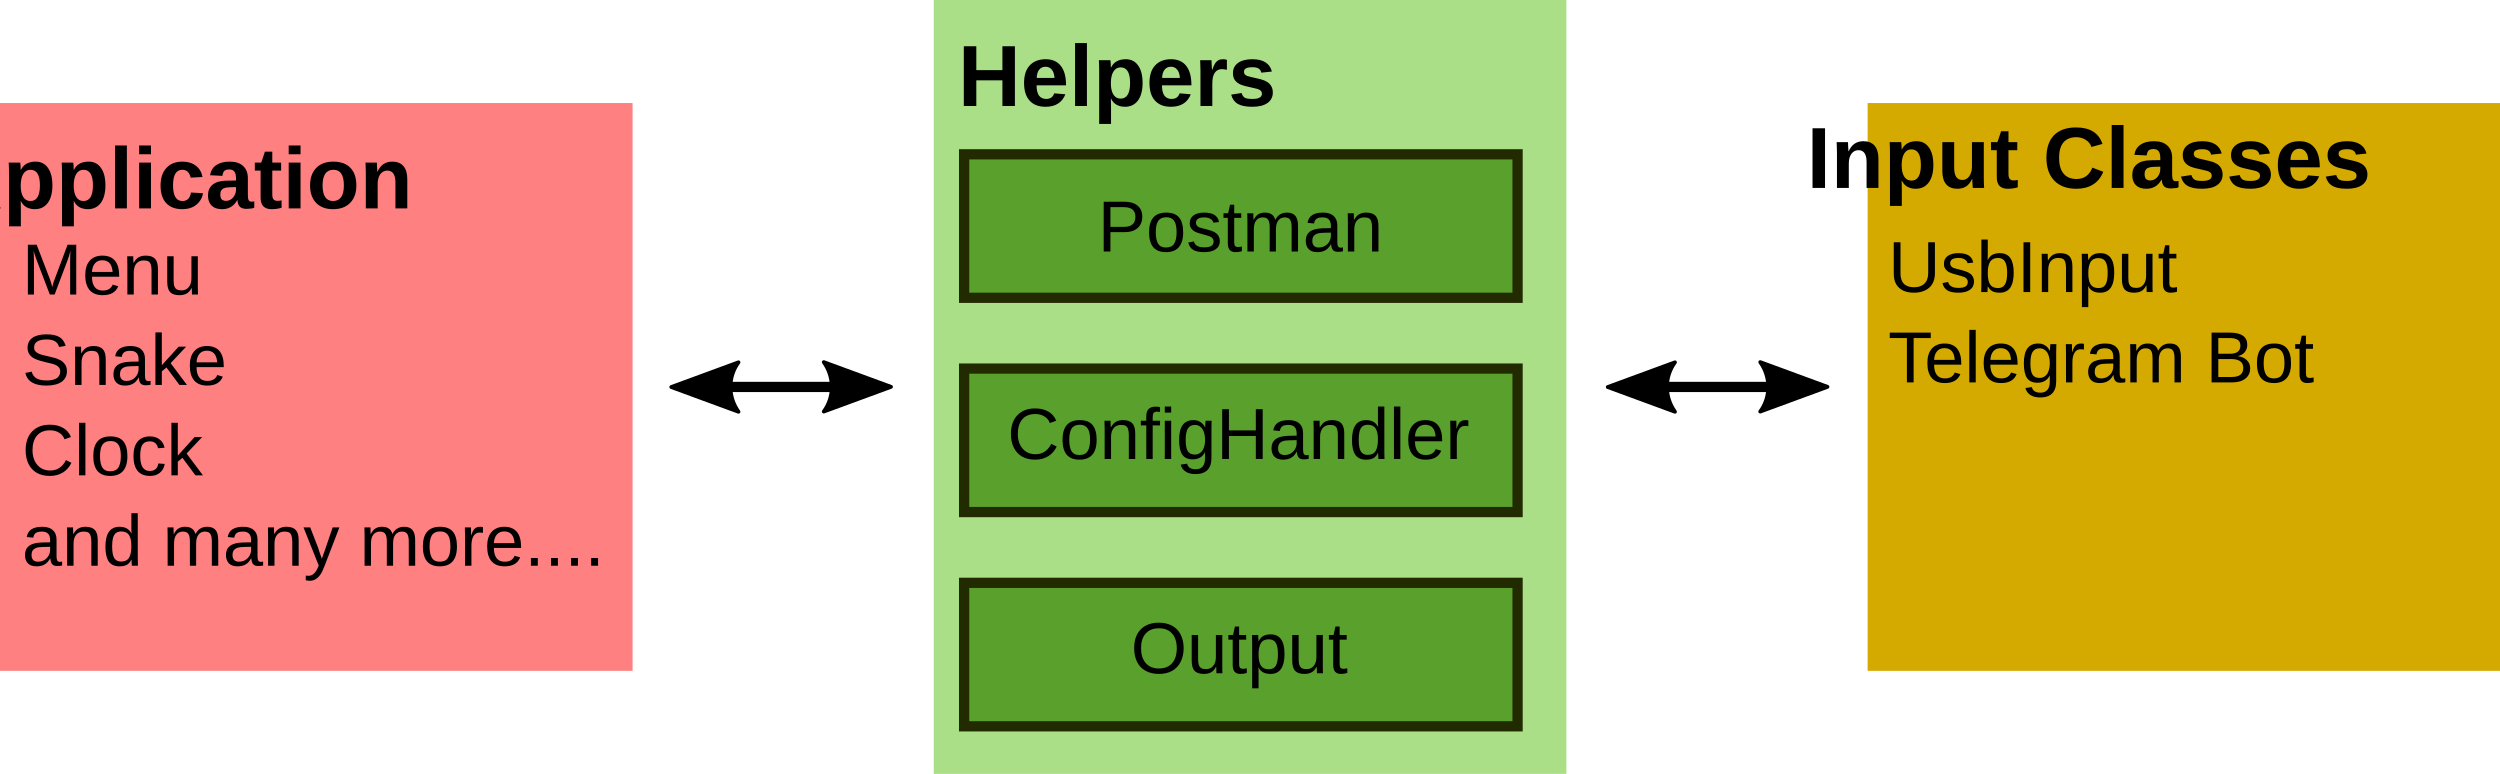
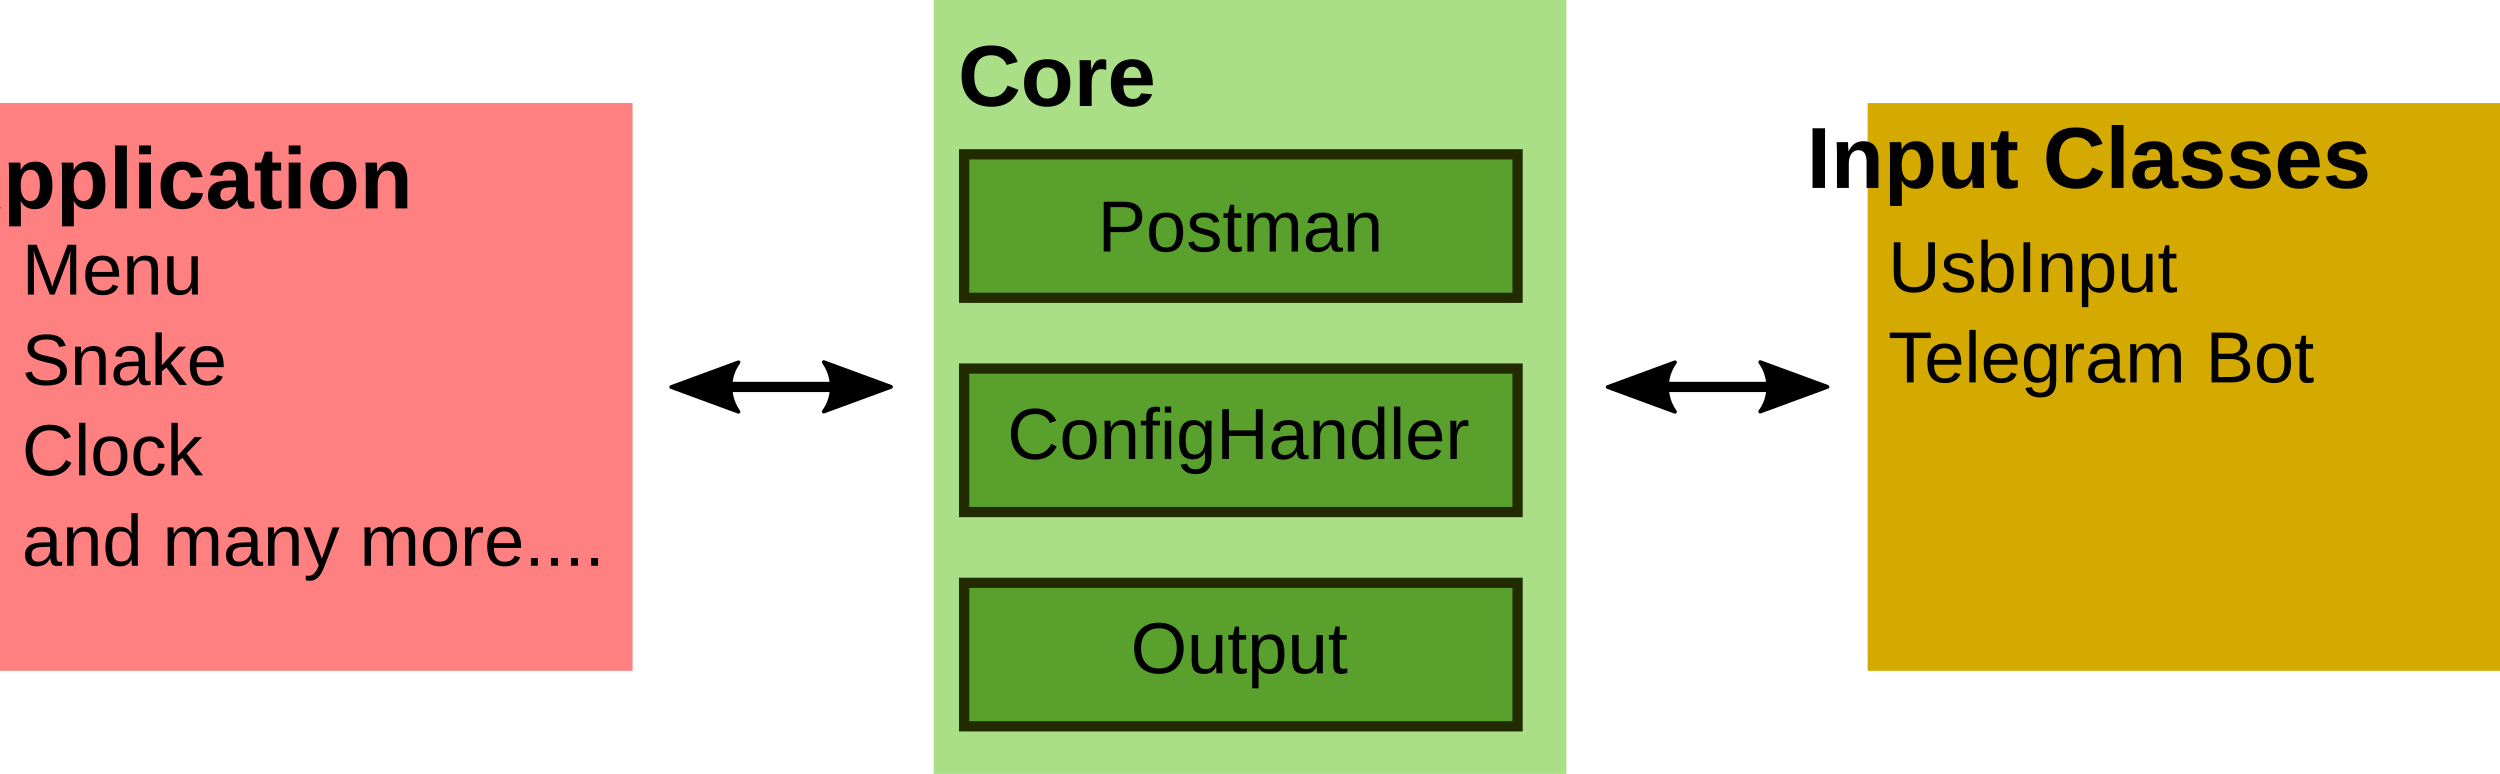
<svg xmlns="http://www.w3.org/2000/svg" width="243.924mm" height="75.508mm" viewBox="0 0 243.924 75.508" version="1.1" id="svg8">
  <defs id="defs2">
    <marker orient="auto" refY="0" refX="0" id="marker1185" style="overflow:visible">
      <path id="path1183" style="fill:#000000;fill-opacity:1;fill-rule:evenodd;stroke:#000000;stroke-width:0.625;stroke-linejoin:round;stroke-opacity:1" d="M 8.719,4.034 -2.207,0.016 8.719,-4.002 c -1.745,2.372 -1.735,5.617 -6e-7,8.035 z" transform="scale(0.6)" />
    </marker>
    <marker orient="auto" refY="0" refX="0" id="Arrow2Mend" style="overflow:visible">
      <path id="path920" style="fill:#000000;fill-opacity:1;fill-rule:evenodd;stroke:#000000;stroke-width:0.625;stroke-linejoin:round;stroke-opacity:1" d="M 8.719,4.034 -2.207,0.016 8.719,-4.002 c -1.745,2.372 -1.735,5.617 -6e-7,8.035 z" transform="scale(-0.6)" />
    </marker>
    <marker orient="auto" refY="0" refX="0" id="Arrow2Mstart" style="overflow:visible">
      <path id="path917" style="fill:#000000;fill-opacity:1;fill-rule:evenodd;stroke:#000000;stroke-width:0.625;stroke-linejoin:round;stroke-opacity:1" d="M 8.719,4.034 -2.207,0.016 8.719,-4.002 c -1.745,2.372 -1.735,5.617 -6e-7,8.035 z" transform="scale(0.6)" />
    </marker>
    <marker style="overflow:visible" id="marker3349" refX="0" refY="0" orient="auto">
      <path transform="scale(-0.6)" d="M 8.719,4.034 -2.207,0.016 8.719,-4.002 c -1.745,2.372 -1.735,5.617 -6e-7,8.035 z" style="fill:#000000;fill-opacity:1;fill-rule:evenodd;stroke:#000000;stroke-width:0.625;stroke-linejoin:round;stroke-opacity:1" id="path3347" />
    </marker>
    <marker style="overflow:visible" id="marker3249" refX="0" refY="0" orient="auto">
      <path transform="scale(0.6)" d="M 8.719,4.034 -2.207,0.016 8.719,-4.002 c -1.745,2.372 -1.735,5.617 -6e-7,8.035 z" style="fill:#000000;fill-opacity:1;fill-rule:evenodd;stroke:#000000;stroke-width:0.625;stroke-linejoin:round;stroke-opacity:1" id="path3247" />
    </marker>
    <marker orient="auto" refY="0" refX="0" id="Arrow1Mstart" style="overflow:visible">
      <path id="path1068" d="M 0,0 5,-5 -12.5,0 5,5 Z" style="fill:#000000;fill-opacity:1;fill-rule:evenodd;stroke:#000000;stroke-width:1pt;stroke-opacity:1" transform="matrix(0.4,0,0,0.4,4,0)" />
    </marker>
    <marker orient="auto" refY="0" refX="0" id="marker2769" style="overflow:visible">
      <path id="path2767" style="fill:#000000;fill-opacity:1;fill-rule:evenodd;stroke:#000000;stroke-width:0.625;stroke-linejoin:round;stroke-opacity:1" d="M 8.719,4.034 -2.207,0.016 8.719,-4.002 c -1.745,2.372 -1.735,5.617 -6e-7,8.035 z" transform="matrix(-1.1,0,0,-1.1,-1.1,0)" />
    </marker>
    <marker orient="auto" refY="0" refX="0" id="Arrow2Lstart" style="overflow:visible">
      <path id="path1080" style="fill:#000000;fill-opacity:1;fill-rule:evenodd;stroke:#000000;stroke-width:0.625;stroke-linejoin:round;stroke-opacity:1" d="M 8.719,4.034 -2.207,0.016 8.719,-4.002 c -1.745,2.372 -1.735,5.617 -6e-7,8.035 z" transform="matrix(1.1,0,0,1.1,1.1,0)" />
    </marker>
    <marker orient="auto" refY="0" refX="0" id="marker1874" style="overflow:visible">
      <path id="path1872" style="fill:#000000;fill-opacity:1;fill-rule:evenodd;stroke:#000000;stroke-width:0.625;stroke-linejoin:round;stroke-opacity:1" d="M 8.719,4.034 -2.207,0.016 8.719,-4.002 c -1.745,2.372 -1.735,5.617 -6e-7,8.035 z" transform="matrix(-1.1,0,0,-1.1,-1.1,0)" />
    </marker>
    <marker orient="auto" refY="0" refX="0" id="Arrow2Lend" style="overflow:visible">
      <path id="path1083" style="fill:#000000;fill-opacity:1;fill-rule:evenodd;stroke:#000000;stroke-width:0.625;stroke-linejoin:round;stroke-opacity:1" d="M 8.719,4.034 -2.207,0.016 8.719,-4.002 c -1.745,2.372 -1.735,5.617 -6e-7,8.035 z" transform="matrix(-1.1,0,0,-1.1,-1.1,0)" />
    </marker>
    <marker orient="auto" refY="0" refX="0" id="Arrow1Lend" style="overflow:visible">
      <path id="path1065" d="M 0,0 5,-5 -12.5,0 5,5 Z" style="fill:#000000;fill-opacity:1;fill-rule:evenodd;stroke:#000000;stroke-width:1pt;stroke-opacity:1" transform="matrix(-0.8,0,0,-0.8,-10,0)" />
    </marker>
    <marker orient="auto" refY="0" refX="0" id="marker1346" style="overflow:visible">
      <path id="path1344" d="M 0,0 5,-5 -12.5,0 5,5 Z" style="fill:#000000;fill-opacity:1;fill-rule:evenodd;stroke:#000000;stroke-width:1pt;stroke-opacity:1" transform="matrix(0.8,0,0,0.8,10,0)" />
    </marker>
    <marker orient="auto" refY="0" refX="0" id="Arrow1Lstart" style="overflow:visible">
      <path id="path1062" d="M 0,0 5,-5 -12.5,0 5,5 Z" style="fill:#000000;fill-opacity:1;fill-rule:evenodd;stroke:#000000;stroke-width:1pt;stroke-opacity:1" transform="matrix(0.8,0,0,0.8,10,0)" />
    </marker>
    <marker orient="auto" refY="0" refX="0" id="Arrow2Lstart-3" style="overflow:visible">
      <path id="path1080-6" style="fill:#000000;fill-opacity:1;fill-rule:evenodd;stroke:#000000;stroke-width:0.625;stroke-linejoin:round;stroke-opacity:1" d="M 8.719,4.034 -2.207,0.016 8.719,-4.002 c -1.745,2.372 -1.735,5.617 -6e-7,8.035 z" transform="matrix(1.1,0,0,1.1,1.1,0)" />
    </marker>
    <marker orient="auto" refY="0" refX="0" id="marker1874-1" style="overflow:visible">
      <path id="path1872-2" style="fill:#000000;fill-opacity:1;fill-rule:evenodd;stroke:#000000;stroke-width:0.625;stroke-linejoin:round;stroke-opacity:1" d="M 8.719,4.034 -2.207,0.016 8.719,-4.002 c -1.745,2.372 -1.735,5.617 -6e-7,8.035 z" transform="matrix(-1.1,0,0,-1.1,-1.1,0)" />
    </marker>
    <marker orient="auto" refY="0" refX="0" id="Arrow2Mstart-3" style="overflow:visible">
      <path id="path1086-1" style="fill:#000000;fill-opacity:1;fill-rule:evenodd;stroke:#000000;stroke-width:0.625;stroke-linejoin:round;stroke-opacity:1" d="M 8.719,4.034 -2.207,0.016 8.719,-4.002 c -1.745,2.372 -1.735,5.617 -6e-7,8.035 z" transform="scale(0.6)" />
    </marker>
    <marker orient="auto" refY="0" refX="0" id="Arrow2Mend-9" style="overflow:visible">
      <path id="path1089-4" style="fill:#000000;fill-opacity:1;fill-rule:evenodd;stroke:#000000;stroke-width:0.625;stroke-linejoin:round;stroke-opacity:1" d="M 8.719,4.034 -2.207,0.016 8.719,-4.002 c -1.745,2.372 -1.735,5.617 -6e-7,8.035 z" transform="scale(-0.6)" />
    </marker>
    <marker orient="auto" refY="0" refX="0" id="Arrow2Mstart-8" style="overflow:visible">
      <path id="path1086-4" style="fill:#000000;fill-opacity:1;fill-rule:evenodd;stroke:#000000;stroke-width:0.625;stroke-linejoin:round;stroke-opacity:1" d="M 8.719,4.034 -2.207,0.016 8.719,-4.002 c -1.745,2.372 -1.735,5.617 -6e-7,8.035 z" transform="scale(0.6)" />
    </marker>
    <marker orient="auto" refY="0" refX="0" id="Arrow2Mend-5" style="overflow:visible">
      <path id="path1089-0" style="fill:#000000;fill-opacity:1;fill-rule:evenodd;stroke:#000000;stroke-width:0.625;stroke-linejoin:round;stroke-opacity:1" d="M 8.719,4.034 -2.207,0.016 8.719,-4.002 c -1.745,2.372 -1.735,5.617 -6e-7,8.035 z" transform="scale(-0.6)" />
    </marker>
    <marker orient="auto" refY="0" refX="0" id="Arrow2Mstart-6" style="overflow:visible">
      <path id="path1086-10" style="fill:#000000;fill-opacity:1;fill-rule:evenodd;stroke:#000000;stroke-width:0.625;stroke-linejoin:round;stroke-opacity:1" d="M 8.719,4.034 -2.207,0.016 8.719,-4.002 c -1.745,2.372 -1.735,5.617 -6e-7,8.035 z" transform="scale(0.6)" />
    </marker>
    <marker orient="auto" refY="0" refX="0" id="Arrow2Mend-6" style="overflow:visible">
      <path id="path1089-3" style="fill:#000000;fill-opacity:1;fill-rule:evenodd;stroke:#000000;stroke-width:0.625;stroke-linejoin:round;stroke-opacity:1" d="M 8.719,4.034 -2.207,0.016 8.719,-4.002 c -1.745,2.372 -1.735,5.617 -6e-7,8.035 z" transform="scale(-0.6)" />
    </marker>
    <marker orient="auto" refY="0" refX="0" id="marker1185-3" style="overflow:visible">
      <path id="path1183-6" style="fill:#000000;fill-opacity:1;fill-rule:evenodd;stroke:#000000;stroke-width:0.625;stroke-linejoin:round;stroke-opacity:1" d="M 8.719,4.034 -2.207,0.016 8.719,-4.002 c -1.745,2.372 -1.735,5.617 -6e-7,8.035 z" transform="scale(0.6)" />
    </marker>
    <marker orient="auto" refY="0" refX="0" id="Arrow2Mend-7" style="overflow:visible">
      <path id="path920-5" style="fill:#000000;fill-opacity:1;fill-rule:evenodd;stroke:#000000;stroke-width:0.625;stroke-linejoin:round;stroke-opacity:1" d="M 8.719,4.034 -2.207,0.016 8.719,-4.002 c -1.745,2.372 -1.735,5.617 -6e-7,8.035 z" transform="scale(-0.6)" />
    </marker>
    <marker orient="auto" refY="0" refX="0" id="marker1185-3-5" style="overflow:visible">
      <path id="path1183-6-6" style="fill:#000000;fill-opacity:1;fill-rule:evenodd;stroke:#000000;stroke-width:0.625;stroke-linejoin:round;stroke-opacity:1" d="M 8.719,4.034 -2.207,0.016 8.719,-4.002 c -1.745,2.372 -1.735,5.617 -6e-7,8.035 z" transform="scale(0.6)" />
    </marker>
    <marker orient="auto" refY="0" refX="0" id="Arrow2Mend-7-2" style="overflow:visible">
      <path id="path920-5-9" style="fill:#000000;fill-opacity:1;fill-rule:evenodd;stroke:#000000;stroke-width:0.625;stroke-linejoin:round;stroke-opacity:1" d="M 8.719,4.034 -2.207,0.016 8.719,-4.002 c -1.745,2.372 -1.735,5.617 -6e-7,8.035 z" transform="scale(-0.6)" />
    </marker>
    <marker orient="auto" refY="0" refX="0" id="marker1185-1" style="overflow:visible">
      <path id="path1183-2" style="fill:#000000;fill-opacity:1;fill-rule:evenodd;stroke:#000000;stroke-width:0.625;stroke-linejoin:round;stroke-opacity:1" d="M 8.719,4.034 -2.207,0.016 8.719,-4.002 c -1.745,2.372 -1.735,5.617 -6e-7,8.035 z" transform="scale(0.6)" />
    </marker>
    <marker orient="auto" refY="0" refX="0" id="Arrow2Mend-70" style="overflow:visible">
      <path id="path920-9" style="fill:#000000;fill-opacity:1;fill-rule:evenodd;stroke:#000000;stroke-width:0.625;stroke-linejoin:round;stroke-opacity:1" d="M 8.719,4.034 -2.207,0.016 8.719,-4.002 c -1.745,2.372 -1.735,5.617 -6e-7,8.035 z" transform="scale(-0.6)" />
    </marker>
    <marker orient="auto" refY="0" refX="0" id="marker1185-3-6" style="overflow:visible">
      <path id="path1183-6-2" style="fill:#000000;fill-opacity:1;fill-rule:evenodd;stroke:#000000;stroke-width:0.625;stroke-linejoin:round;stroke-opacity:1" d="M 8.719,4.034 -2.207,0.016 8.719,-4.002 c -1.745,2.372 -1.735,5.617 -6e-7,8.035 z" transform="scale(0.6)" />
    </marker>
    <marker orient="auto" refY="0" refX="0" id="Arrow2Mend-7-6" style="overflow:visible">
      <path id="path920-5-1" style="fill:#000000;fill-opacity:1;fill-rule:evenodd;stroke:#000000;stroke-width:0.625;stroke-linejoin:round;stroke-opacity:1" d="M 8.719,4.034 -2.207,0.016 8.719,-4.002 c -1.745,2.372 -1.735,5.617 -6e-7,8.035 z" transform="scale(-0.6)" />
    </marker>
    <marker orient="auto" refY="0" refX="0" id="marker1185-8" style="overflow:visible">
      <path id="path1183-7" style="fill:#000000;fill-opacity:1;fill-rule:evenodd;stroke:#000000;stroke-width:0.625;stroke-linejoin:round;stroke-opacity:1" d="M 8.719,4.034 -2.207,0.016 8.719,-4.002 c -1.745,2.372 -1.735,5.617 -6e-7,8.035 z" transform="scale(0.6)" />
    </marker>
    <marker orient="auto" refY="0" refX="0" id="Arrow2Mend-92" style="overflow:visible">
      <path id="path920-0" style="fill:#000000;fill-opacity:1;fill-rule:evenodd;stroke:#000000;stroke-width:0.625;stroke-linejoin:round;stroke-opacity:1" d="M 8.719,4.034 -2.207,0.016 8.719,-4.002 c -1.745,2.372 -1.735,5.617 -6e-7,8.035 z" transform="scale(-0.6)" />
    </marker>
  </defs>
  <g id="layer1" transform="translate(-14.56578,-29.82039)">
    <g id="g6102">
      <rect y="39.874" x="196.79" height="55.4" width="61.7" id="rect839" style="fill:#d4aa00;fill-rule:evenodd;stroke-width:0.265" />
      <text id="text821" y="58.316" x="198.794" style="font-style:normal;font-variant:normal;font-weight:normal;font-stretch:normal;font-size:7.056px;line-height:1.25;font-family:Arial;-inkscape-font-specification:'Arial, Normal';font-variant-ligatures:normal;font-variant-caps:normal;font-variant-numeric:normal;font-feature-settings:normal;text-align:center;letter-spacing:0px;word-spacing:0px;writing-mode:lr-tb;text-anchor:middle;fill:#000000;fill-opacity:1;stroke:none;stroke-width:0.265" xml:space="preserve">
        <tspan style="font-size:7.056px;text-align:start;text-anchor:start;stroke-width:0.265" y="58.316" x="198.794" id="tspan819">UsbInput</tspan>
        <tspan id="tspan948" style="font-size:7.056px;text-align:start;text-anchor:start;stroke-width:0.265" y="67.135" x="198.794">Telegram Bot</tspan>
      </text>
      <text id="text829" y="48.16" x="225.923" style="font-style:normal;font-variant:normal;font-weight:normal;font-stretch:normal;font-size:7.761px;line-height:1.25;font-family:Arial;-inkscape-font-specification:'Arial, Normal';font-variant-ligatures:normal;font-variant-caps:normal;font-variant-numeric:normal;font-feature-settings:normal;text-align:center;letter-spacing:0px;word-spacing:0px;writing-mode:lr-tb;text-anchor:middle;fill:#000000;fill-opacity:1;stroke:none;stroke-width:0.265" xml:space="preserve">
        <tspan style="font-style:normal;font-variant:normal;font-weight:bold;font-stretch:normal;font-size:8.467px;font-family:Arial;-inkscape-font-specification:'Arial Bold';stroke-width:0.265" y="48.16" x="225.923" id="tspan827">Input Classes</tspan>
      </text>
    </g>
    <flowRoot xml:space="preserve" id="flowRoot831" style="font-style:normal;font-variant:normal;font-weight:normal;font-stretch:normal;font-size:29.333px;line-height:1.25;font-family:Arial;-inkscape-font-specification:'Arial, Normal';font-variant-ligatures:normal;font-variant-caps:normal;font-variant-numeric:normal;font-feature-settings:normal;text-align:center;letter-spacing:0px;word-spacing:0px;writing-mode:lr-tb;text-anchor:middle;fill:#000000;fill-opacity:1;stroke:none" transform="scale(0.2645833)">
      <flowRegion id="flowRegion833">
        <rect id="rect835" width="300.015" height="303.046" x="-47.477" y="339.651" />
      </flowRegion>
      <flowPara id="flowPara837" />
    </flowRoot>
    <g id="g6112" transform="translate(0,1.9073486e-6)">
      <rect y="39.874" x="14.566" height="55.4" width="61.72" id="rect839-3" style="fill:#ff8080;fill-rule:evenodd;stroke-width:0.265" />
      <text id="text817" y="50.153" x="40.021" style="font-style:normal;font-variant:normal;font-weight:bold;font-stretch:normal;font-size:8.467px;line-height:1.25;font-family:Arial;-inkscape-font-specification:'Arial Bold';font-variant-ligatures:normal;font-variant-position:normal;font-variant-caps:normal;font-variant-numeric:normal;font-variant-alternates:normal;font-feature-settings:normal;text-indent:0;text-align:center;text-decoration:none;text-decoration-line:none;text-decoration-style:solid;text-decoration-color:#000000;letter-spacing:0px;word-spacing:0px;text-transform:none;writing-mode:lr-tb;direction:ltr;text-orientation:mixed;dominant-baseline:auto;baseline-shift:baseline;text-anchor:middle;white-space:normal;shape-padding:0;opacity:1;vector-effect:none;fill:#000000;fill-opacity:1;stroke:none;stroke-width:0.265;stroke-linecap:butt;stroke-linejoin:miter;stroke-miterlimit:4;stroke-dasharray:none;stroke-dashoffset:0;stroke-opacity:1" xml:space="preserve">
        <tspan style="font-style:normal;font-variant:normal;font-weight:bold;font-stretch:normal;font-size:8.467px;line-height:1.25;font-family:Arial;-inkscape-font-specification:'Arial Bold';font-variant-ligatures:normal;font-variant-position:normal;font-variant-caps:normal;font-variant-numeric:normal;font-variant-alternates:normal;font-feature-settings:normal;text-indent:0;text-align:center;text-decoration:none;text-decoration-line:none;text-decoration-style:solid;text-decoration-color:#000000;letter-spacing:0px;word-spacing:0px;text-transform:none;writing-mode:lr-tb;direction:ltr;text-orientation:mixed;dominant-baseline:auto;baseline-shift:baseline;text-anchor:middle;white-space:normal;shape-padding:0;vector-effect:none;fill:#000000;fill-opacity:1;stroke:none;stroke-width:0.265;stroke-linecap:butt;stroke-linejoin:miter;stroke-miterlimit:4;stroke-dasharray:none;stroke-dashoffset:0;stroke-opacity:1" y="50.153" x="40.021" id="tspan815">Application</tspan>
      </text>
      <text id="text825-5" y="58.559" x="16.706" style="font-style:normal;font-variant:normal;font-weight:normal;font-stretch:normal;font-size:7.056px;line-height:1.25;font-family:Arial;-inkscape-font-specification:'Arial, Normal';font-variant-ligatures:normal;font-variant-caps:normal;font-variant-numeric:normal;font-feature-settings:normal;text-align:center;letter-spacing:0px;word-spacing:0px;writing-mode:lr-tb;text-anchor:middle;fill:#000000;fill-opacity:1;stroke:none;stroke-width:0.265" xml:space="preserve">
        <tspan style="font-size:7.056px;text-align:start;text-anchor:start;stroke-width:0.265" y="58.559" x="16.706" id="tspan823-6">Menu</tspan>
        <tspan id="tspan932" style="font-size:7.056px;text-align:start;text-anchor:start;stroke-width:0.265" y="67.378" x="16.706">Snake</tspan>
        <tspan id="tspan938" style="font-size:7.056px;text-align:start;text-anchor:start;stroke-width:0.265" y="76.197" x="16.706">Clock</tspan>
        <tspan id="tspan940" style="font-size:7.056px;text-align:start;text-anchor:start;stroke-width:0.265" y="85.017" x="16.706">and many more....</tspan>
      </text>
    </g>
    <text xml:space="preserve" style="font-style:normal;font-variant:normal;font-weight:normal;font-stretch:normal;font-size:7.761px;line-height:1.25;font-family:Arial;-inkscape-font-specification:'Arial, Normal';font-variant-ligatures:normal;font-variant-caps:normal;font-variant-numeric:normal;font-feature-settings:normal;text-align:center;letter-spacing:0px;word-spacing:0px;writing-mode:lr-tb;text-anchor:middle;fill:#000000;fill-opacity:1;stroke:none;stroke-width:0.265" x="26.46" y="53.785" id="text944">
      <tspan id="tspan942" x="26.46" y="60.776" style="stroke-width:0.265" />
      <tspan x="26.46" y="70.477" style="stroke-width:0.265" id="tspan946" />
    </text>
    <path style="fill:none;stroke:#000000;stroke-width:1;stroke-linecap:butt;stroke-linejoin:miter;stroke-miterlimit:4;stroke-dasharray:none;stroke-opacity:1;marker-start:url(#marker1185);marker-end:url(#Arrow2Mend)" d="M 81.388,67.574 H 100.174" id="path891" />
    <path style="fill:none;stroke:#000000;stroke-width:1;stroke-linecap:butt;stroke-linejoin:miter;stroke-miterlimit:4;stroke-dasharray:none;stroke-opacity:1;marker-start:url(#marker1185-8);marker-end:url(#Arrow2Mend-92)" d="m 172.76,67.574 h 18.785" id="path891-2" />
    <g id="g981" transform="translate(0,-10.05403)">
      <rect y="39.874" x="105.668" height="75.508" width="61.73" id="rect839-3-3" style="fill:#aade87;fill-rule:evenodd;stroke-width:0.265" />
      <text id="text817-6" y="50.217" x="108.044" style="font-style:normal;font-variant:normal;font-weight:bold;font-stretch:normal;font-size:8.467px;line-height:1.25;font-family:Arial;-inkscape-font-specification:'Arial Bold';font-variant-ligatures:normal;font-variant-position:normal;font-variant-caps:normal;font-variant-numeric:normal;font-variant-alternates:normal;font-feature-settings:normal;text-indent:0;text-align:start;text-decoration:none;text-decoration-line:none;text-decoration-style:solid;text-decoration-color:#000000;letter-spacing:0px;word-spacing:0px;text-transform:none;writing-mode:lr-tb;direction:ltr;text-orientation:mixed;dominant-baseline:auto;baseline-shift:baseline;text-anchor:start;white-space:normal;shape-padding:0;opacity:1;vector-effect:none;fill:#000000;fill-opacity:1;stroke:none;stroke-width:0.265;stroke-linecap:butt;stroke-linejoin:miter;stroke-miterlimit:4;stroke-dasharray:none;stroke-dashoffset:0;stroke-opacity:1" xml:space="preserve">
-         <tspan style="font-style:normal;font-variant:normal;font-weight:bold;font-stretch:normal;font-size:8.467px;line-height:1.25;font-family:Arial;-inkscape-font-specification:'Arial Bold';font-variant-ligatures:normal;font-variant-position:normal;font-variant-caps:normal;font-variant-numeric:normal;font-variant-alternates:normal;font-feature-settings:normal;text-indent:0;text-align:start;text-decoration:none;text-decoration-line:none;text-decoration-style:solid;text-decoration-color:#000000;letter-spacing:0px;word-spacing:0px;text-transform:none;writing-mode:lr-tb;direction:ltr;text-orientation:mixed;dominant-baseline:auto;baseline-shift:baseline;text-anchor:start;white-space:normal;shape-padding:0;vector-effect:none;fill:#000000;fill-opacity:1;stroke:none;stroke-width:0.265;stroke-linecap:butt;stroke-linejoin:miter;stroke-miterlimit:4;stroke-dasharray:none;stroke-dashoffset:0;stroke-opacity:1" y="50.217" x="108.044" id="tspan815-0">Helpers</tspan>
+         <tspan style="font-style:normal;font-variant:normal;font-weight:bold;font-stretch:normal;font-size:8.467px;line-height:1.25;font-family:Arial;-inkscape-font-specification:'Arial Bold';font-variant-ligatures:normal;font-variant-position:normal;font-variant-caps:normal;font-variant-numeric:normal;font-variant-alternates:normal;font-feature-settings:normal;text-indent:0;text-align:start;text-decoration:none;text-decoration-line:none;text-decoration-style:solid;text-decoration-color:#000000;letter-spacing:0px;word-spacing:0px;text-transform:none;writing-mode:lr-tb;direction:ltr;text-orientation:mixed;dominant-baseline:auto;baseline-shift:baseline;text-anchor:start;white-space:normal;shape-padding:0;vector-effect:none;fill:#000000;fill-opacity:1;stroke:none;stroke-width:0.265;stroke-linecap:butt;stroke-linejoin:miter;stroke-miterlimit:4;stroke-dasharray:none;stroke-dashoffset:0;stroke-opacity:1" y="50.217" x="108.044" id="tspan815-0">Core</tspan>
      </text>
      <g transform="translate(-27.00466,-7.761238)" id="g1844">
        <rect style="opacity:1;vector-effect:none;fill:#5aa02c;fill-opacity:1;fill-rule:evenodd;stroke:#222b00;stroke-width:1;stroke-linecap:butt;stroke-linejoin:miter;stroke-miterlimit:4;stroke-dasharray:none;stroke-dashoffset:0;stroke-opacity:1" id="rect1572" width="54" height="14" x="135.639" y="62.692" />
        <text xml:space="preserve" style="font-style:normal;font-variant:normal;font-weight:normal;font-stretch:normal;font-size:7.056px;line-height:1.25;font-family:Arial;-inkscape-font-specification:'Arial, Normal';font-variant-ligatures:normal;font-variant-caps:normal;font-variant-numeric:normal;font-feature-settings:normal;text-align:center;letter-spacing:0px;word-spacing:0px;writing-mode:lr-tb;text-anchor:middle;fill:#000000;fill-opacity:1;stroke:none;stroke-width:0.265" x="148.68" y="72.176" id="text825-5-6">
          <tspan x="148.68" y="72.176" style="font-size:7.056px;text-align:start;text-anchor:start;stroke-width:0.265" id="tspan1050">Postman</tspan>
        </text>
      </g>
      <g transform="translate(-28.86525,-35.79111)" id="g1849">
        <rect style="fill:#5aa02c;fill-rule:evenodd;stroke:#222b00;stroke-width:1;stroke-miterlimit:4;stroke-dasharray:none" id="rect1572-2" width="54" height="14" x="137.5" y="111.627" />
        <text xml:space="preserve" style="font-style:normal;font-variant:normal;font-weight:normal;font-stretch:normal;font-size:7.056px;line-height:1.25;font-family:Arial;-inkscape-font-specification:'Arial, Normal';font-variant-ligatures:normal;font-variant-caps:normal;font-variant-numeric:normal;font-feature-settings:normal;text-align:center;letter-spacing:0px;word-spacing:0px;writing-mode:lr-tb;text-anchor:middle;fill:#000000;fill-opacity:1;stroke:none;stroke-width:0.265" x="141.707" y="120.453" id="text825-5-6-9">
          <tspan x="141.707" y="120.453" style="font-size:7.056px;text-align:start;text-anchor:start;stroke-width:0.265" id="tspan1050-2">ConfigHandler</tspan>
        </text>
      </g>
      <g transform="translate(0.6834225)" id="g964">
        <rect style="fill:#5aa02c;fill-rule:evenodd;stroke:#222b00;stroke-width:1;stroke-miterlimit:4;stroke-dasharray:none" id="rect1572-2-6" width="54" height="14" x="107.951" y="96.741" />
        <text xml:space="preserve" style="font-style:normal;font-variant:normal;font-weight:normal;font-stretch:normal;font-size:7.056px;line-height:1.25;font-family:Arial;-inkscape-font-specification:'Arial, Normal';font-variant-ligatures:normal;font-variant-caps:normal;font-variant-numeric:normal;font-feature-settings:normal;text-align:center;letter-spacing:0px;word-spacing:0px;writing-mode:lr-tb;text-anchor:middle;fill:#000000;fill-opacity:1;stroke:none;stroke-width:0.265" x="124.215" y="105.567" id="text825-5-6-9-7">
          <tspan x="124.215" y="105.567" style="font-size:7.056px;text-align:start;text-anchor:start;stroke-width:0.265" id="tspan1050-2-5">Output</tspan>
        </text>
      </g>
    </g>
  </g>
</svg>
